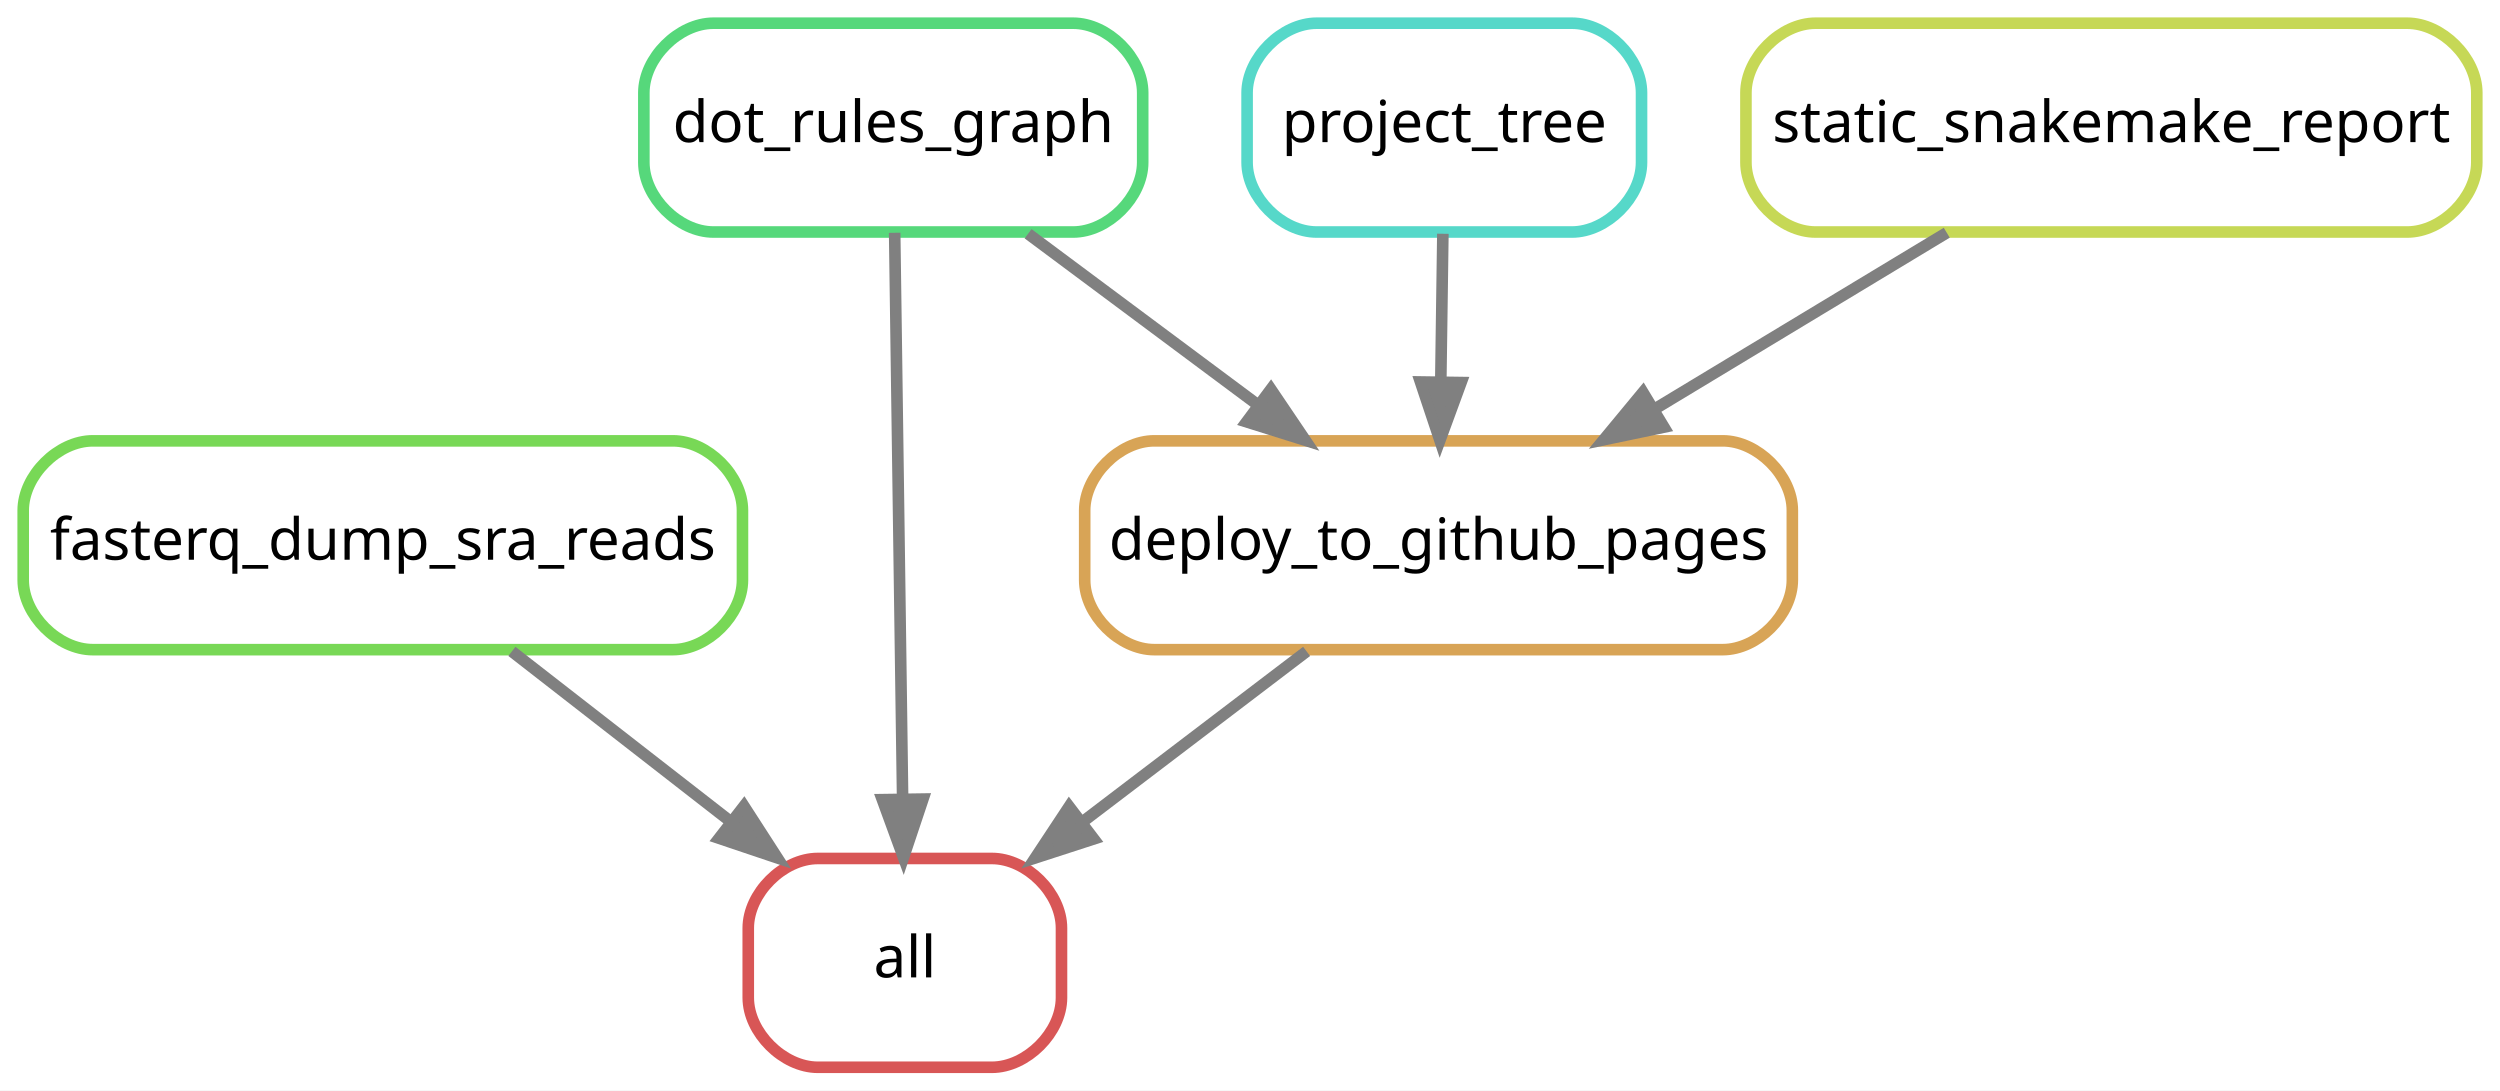
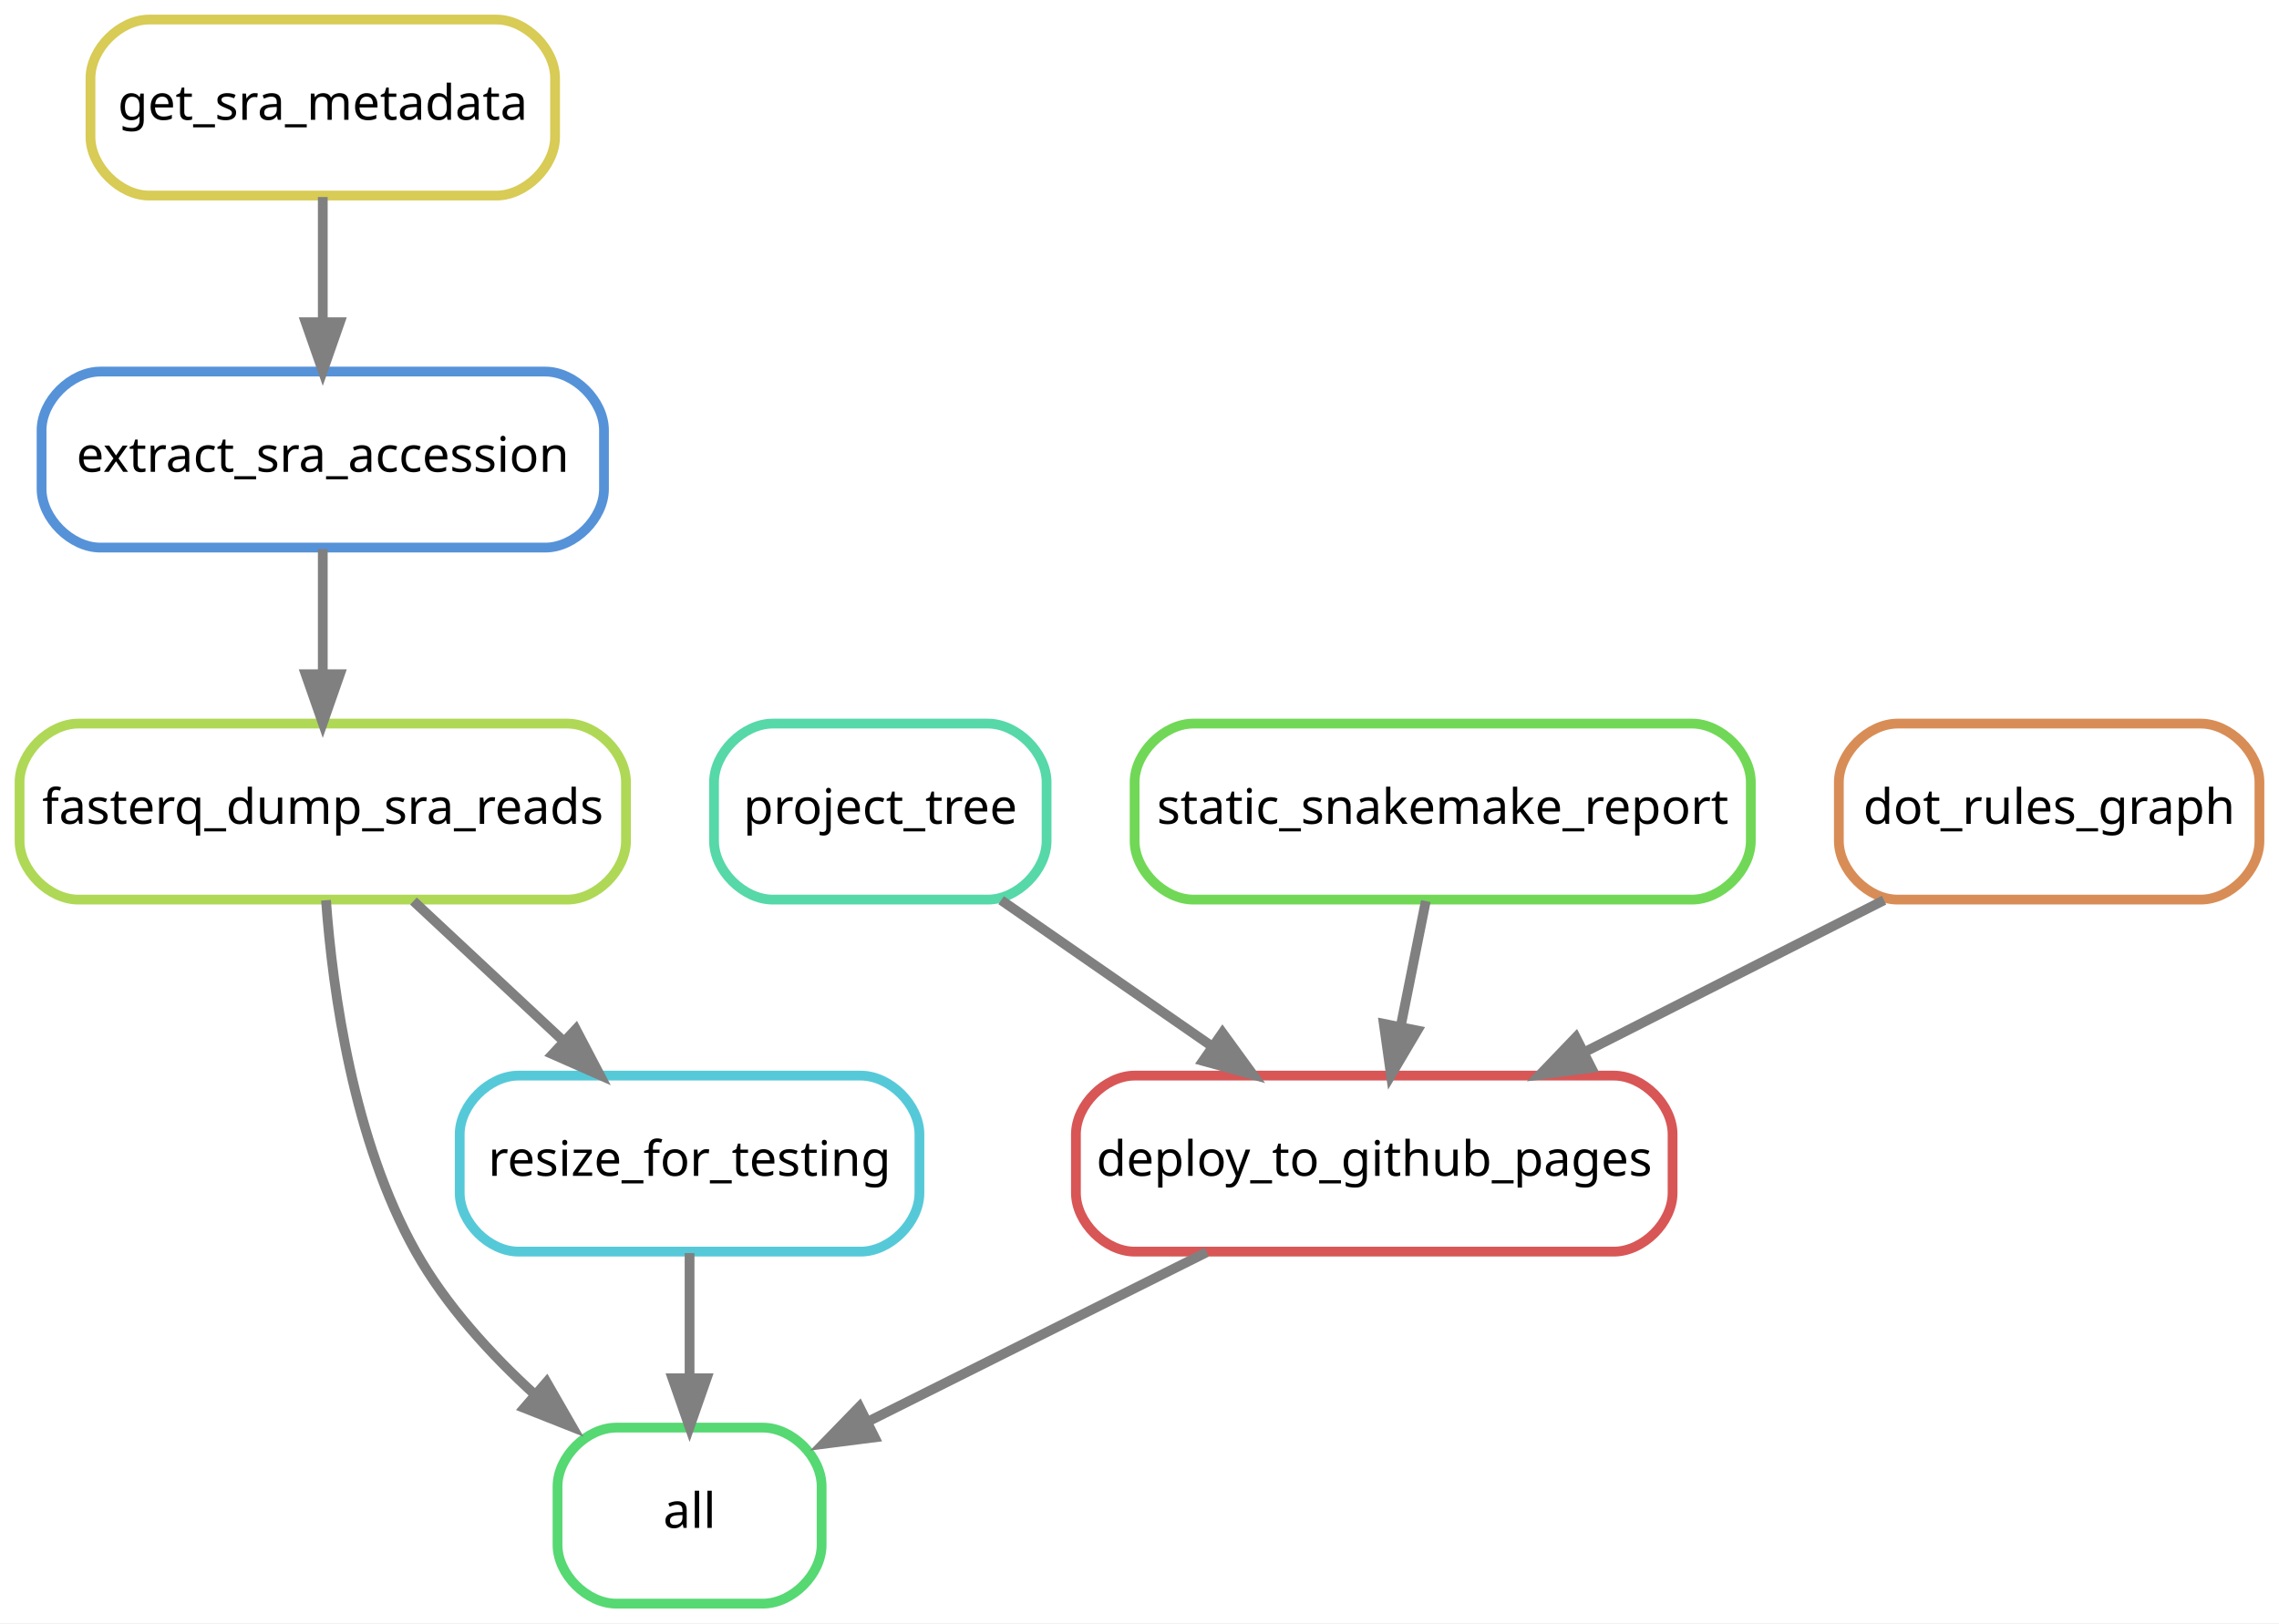
- <svg xmlns="http://www.w3.org/2000/svg" width="431pt" height="188pt" viewBox="0.00 0.00 431.00 188.00">
-   <g id="graph0" class="graph" transform="scale(1 1) rotate(0) translate(4 184)">
-     <polygon fill="white" stroke="none" points="-4,4 -4,-184 427,-184 427,4 -4,4" />
+ <svg xmlns="http://www.w3.org/2000/svg" width="466pt" height="332pt" viewBox="0.00 0.00 466.00 332.00">
+   <g id="graph0" class="graph" transform="scale(1 1) rotate(0) translate(4 328)">
+     <polygon fill="white" stroke="none" points="-4,4 -4,-328 462,-328 462,4 -4,4" />
    <g id="node1" class="node">
-       <path fill="none" stroke="#d85656" stroke-width="2" d="M167,-36C167,-36 137,-36 137,-36 131,-36 125,-30 125,-24 125,-24 125,-12 125,-12 125,-6 131,0 137,0 137,0 167,0 167,0 173,0 179,-6 179,-12 179,-12 179,-24 179,-24 179,-30 173,-36 167,-36" />
-       <text text-anchor="middle" x="152" y="-15.5" font-family="sans" font-size="10.00">all</text>
+       <path fill="none" stroke="#56d873" stroke-width="2" d="M152,-36C152,-36 122,-36 122,-36 116,-36 110,-30 110,-24 110,-24 110,-12 110,-12 110,-6 116,0 122,0 122,0 152,0 152,0 158,0 164,-6 164,-12 164,-12 164,-24 164,-24 164,-30 158,-36 152,-36" />
+       <text text-anchor="middle" x="137" y="-15.5" font-family="sans" font-size="10.00">all</text>
    </g>
    <g id="node2" class="node">
-       <path fill="none" stroke="#78d856" stroke-width="2" d="M112,-108C112,-108 12,-108 12,-108 6,-108 0,-102 0,-96 0,-96 0,-84 0,-84 0,-78 6,-72 12,-72 12,-72 112,-72 112,-72 118,-72 124,-78 124,-84 124,-84 124,-96 124,-96 124,-102 118,-108 112,-108" />
-       <text text-anchor="middle" x="62" y="-87.5" font-family="sans" font-size="10.00">fasterq_dump_sra_reads</text>
+       <path fill="none" stroke="#afd856" stroke-width="2" d="M112,-180C112,-180 12,-180 12,-180 6,-180 0,-174 0,-168 0,-168 0,-156 0,-156 0,-150 6,-144 12,-144 12,-144 112,-144 112,-144 118,-144 124,-150 124,-156 124,-156 124,-168 124,-168 124,-174 118,-180 112,-180" />
+       <text text-anchor="middle" x="62" y="-159.5" font-family="sans" font-size="10.00">fasterq_dump_sra_reads</text>
    </g>
    <g id="edge2" class="edge">
-       <path fill="none" stroke="grey" stroke-width="2" d="M84.25,-71.7C95.58,-62.88 109.53,-52.03 121.82,-42.47" />
-       <polygon fill="grey" stroke="grey" stroke-width="2" points="124.26,-45.01 130.01,-36.1 119.97,-39.48 124.26,-45.01" />
+       <path fill="none" stroke="grey" stroke-width="2" d="M62.66,-143.87C64.03,-125.13 68.24,-94.73 81,-72 87.14,-61.06 96.3,-51.02 105.43,-42.7" />
+       <polygon fill="grey" stroke="grey" stroke-width="2" points="107.76,-45.31 113.04,-36.12 103.18,-40.02 107.76,-45.31" />
+     </g>
+     <g id="node5" class="node">
+       <path fill="none" stroke="#56c9d8" stroke-width="2" d="M172,-108C172,-108 102,-108 102,-108 96,-108 90,-102 90,-96 90,-96 90,-84 90,-84 90,-78 96,-72 102,-72 102,-72 172,-72 172,-72 178,-72 184,-78 184,-84 184,-84 184,-96 184,-96 184,-102 178,-108 172,-108" />
+       <text text-anchor="middle" x="137" y="-87.5" font-family="sans" font-size="10.00">resize_for_testing</text>
+     </g>
+     <g id="edge6" class="edge">
+       <path fill="none" stroke="grey" stroke-width="2" d="M80.54,-143.7C89.8,-135.05 101.16,-124.45 111.26,-115.03" />
+       <polygon fill="grey" stroke="grey" stroke-width="2" points="113.75,-117.49 118.67,-108.1 108.98,-112.37 113.75,-117.49" />
    </g>
    <g id="node3" class="node">
-       <path fill="none" stroke="#56d87b" stroke-width="2" d="M181,-180C181,-180 119,-180 119,-180 113,-180 107,-174 107,-168 107,-168 107,-156 107,-156 107,-150 113,-144 119,-144 119,-144 181,-144 181,-144 187,-144 193,-150 193,-156 193,-156 193,-168 193,-168 193,-174 187,-180 181,-180" />
-       <text text-anchor="middle" x="150" y="-159.5" font-family="sans" font-size="10.00">dot_rules_graph</text>
+       <path fill="none" stroke="#5692d8" stroke-width="2" d="M107.5,-252C107.5,-252 16.5,-252 16.5,-252 10.5,-252 4.5,-246 4.5,-240 4.5,-240 4.5,-228 4.5,-228 4.5,-222 10.5,-216 16.5,-216 16.5,-216 107.5,-216 107.5,-216 113.5,-216 119.5,-222 119.5,-228 119.5,-228 119.5,-240 119.5,-240 119.5,-246 113.5,-252 107.5,-252" />
+       <text text-anchor="middle" x="62" y="-231.5" font-family="sans" font-size="10.00">extract_sra_accession</text>
+     </g>
+     <g id="edge4" class="edge">
+       <path fill="none" stroke="grey" stroke-width="2" d="M62,-215.7C62,-207.98 62,-198.71 62,-190.11" />
+       <polygon fill="grey" stroke="grey" stroke-width="2" points="65.5,-190.1 62,-180.1 58.5,-190.1 65.5,-190.1" />
+     </g>
+     <g id="node4" class="node">
+       <path fill="none" stroke="#d8cb56" stroke-width="2" d="M97.5,-324C97.5,-324 26.5,-324 26.5,-324 20.5,-324 14.5,-318 14.5,-312 14.5,-312 14.5,-300 14.5,-300 14.5,-294 20.5,-288 26.5,-288 26.5,-288 97.5,-288 97.5,-288 103.5,-288 109.5,-294 109.5,-300 109.5,-300 109.5,-312 109.5,-312 109.5,-318 103.5,-324 97.5,-324" />
+       <text text-anchor="middle" x="62" y="-303.5" font-family="sans" font-size="10.00">get_sra_metadata</text>
+     </g>
+     <g id="edge5" class="edge">
+       <path fill="none" stroke="grey" stroke-width="2" d="M62,-287.7C62,-279.98 62,-270.71 62,-262.11" />
+       <polygon fill="grey" stroke="grey" stroke-width="2" points="65.5,-262.1 62,-252.1 58.5,-262.1 65.5,-262.1" />
+     </g>
+     <g id="edge1" class="edge">
+       <path fill="none" stroke="grey" stroke-width="2" d="M137,-71.7C137,-63.98 137,-54.71 137,-46.11" />
+       <polygon fill="grey" stroke="grey" stroke-width="2" points="140.5,-46.1 137,-36.1 133.5,-46.1 140.5,-46.1" />
+     </g>
+     <g id="node6" class="node">
+       <path fill="none" stroke="#d85656" stroke-width="2" d="M326,-108C326,-108 228,-108 228,-108 222,-108 216,-102 216,-96 216,-96 216,-84 216,-84 216,-78 222,-72 228,-72 228,-72 326,-72 326,-72 332,-72 338,-78 338,-84 338,-84 338,-96 338,-96 338,-102 332,-108 326,-108" />
+       <text text-anchor="middle" x="277" y="-87.5" font-family="sans" font-size="10.00">deploy_to_github_pages</text>
    </g>
    <g id="edge3" class="edge">
-       <path fill="none" stroke="grey" stroke-width="2" d="M150.24,-143.87C150.58,-119.67 151.21,-75.21 151.61,-46.39" />
-       <polygon fill="grey" stroke="grey" stroke-width="2" points="155.12,-46.24 151.76,-36.19 148.12,-46.14 155.12,-46.24" />
+       <path fill="none" stroke="grey" stroke-width="2" d="M242.75,-71.88C221.74,-61.37 194.85,-47.92 173.44,-37.22" />
+       <polygon fill="grey" stroke="grey" stroke-width="2" points="174.85,-34.01 164.34,-32.67 171.72,-40.27 174.85,-34.01" />
    </g>
-     <g id="node4" class="node">
-       <path fill="none" stroke="#d8a456" stroke-width="2" d="M293,-108C293,-108 195,-108 195,-108 189,-108 183,-102 183,-96 183,-96 183,-84 183,-84 183,-78 189,-72 195,-72 195,-72 293,-72 293,-72 299,-72 305,-78 305,-84 305,-84 305,-96 305,-96 305,-102 299,-108 293,-108" />
-       <text text-anchor="middle" x="244" y="-87.5" font-family="sans" font-size="10.00">deploy_to_github_pages</text>
+     <g id="node7" class="node">
+       <path fill="none" stroke="#56d8a9" stroke-width="2" d="M198,-180C198,-180 154,-180 154,-180 148,-180 142,-174 142,-168 142,-168 142,-156 142,-156 142,-150 148,-144 154,-144 154,-144 198,-144 198,-144 204,-144 210,-150 210,-156 210,-156 210,-168 210,-168 210,-174 204,-180 198,-180" />
+       <text text-anchor="middle" x="176" y="-159.5" font-family="sans" font-size="10.00">project_tree</text>
    </g>
-     <g id="edge5" class="edge">
-       <path fill="none" stroke="grey" stroke-width="2" d="M173.24,-143.7C185.19,-134.8 199.92,-123.82 212.85,-114.2" />
-       <polygon fill="grey" stroke="grey" stroke-width="2" points="215.1,-116.88 221.03,-108.1 210.92,-111.27 215.1,-116.88" />
+     <g id="edge8" class="edge">
+       <path fill="none" stroke="grey" stroke-width="2" d="M200.71,-143.88C213.67,-134.89 229.73,-123.76 243.77,-114.03" />
+       <polygon fill="grey" stroke="grey" stroke-width="2" points="245.97,-116.76 252.2,-108.19 241.98,-111.01 245.97,-116.76" />
    </g>
-     <g id="edge1" class="edge">
-       <path fill="none" stroke="grey" stroke-width="2" d="M221.26,-71.7C209.56,-62.8 195.14,-51.82 182.49,-42.2" />
-       <polygon fill="grey" stroke="grey" stroke-width="2" points="184.56,-39.37 174.48,-36.1 180.32,-44.94 184.56,-39.37" />
+     <g id="node8" class="node">
+       <path fill="none" stroke="#70d856" stroke-width="2" d="M342,-180C342,-180 240,-180 240,-180 234,-180 228,-174 228,-168 228,-168 228,-156 228,-156 228,-150 234,-144 240,-144 240,-144 342,-144 342,-144 348,-144 354,-150 354,-156 354,-156 354,-168 354,-168 354,-174 348,-180 342,-180" />
+       <text text-anchor="middle" x="291" y="-159.5" font-family="sans" font-size="10.00">static_snakemake_report</text>
    </g>
-     <g id="node5" class="node">
-       <path fill="none" stroke="#56d8c9" stroke-width="2" d="M267,-180C267,-180 223,-180 223,-180 217,-180 211,-174 211,-168 211,-168 211,-156 211,-156 211,-150 217,-144 223,-144 223,-144 267,-144 267,-144 273,-144 279,-150 279,-156 279,-156 279,-168 279,-168 279,-174 273,-180 267,-180" />
-       <text text-anchor="middle" x="245" y="-159.5" font-family="sans" font-size="10.00">project_tree</text>
+     <g id="edge7" class="edge">
+       <path fill="none" stroke="grey" stroke-width="2" d="M287.54,-143.7C286,-135.98 284.14,-126.71 282.42,-118.11" />
+       <polygon fill="grey" stroke="grey" stroke-width="2" points="285.81,-117.22 280.42,-108.1 278.95,-118.6 285.81,-117.22" />
    </g>
-     <g id="edge6" class="edge">
-       <path fill="none" stroke="grey" stroke-width="2" d="M244.75,-143.7C244.64,-135.98 244.51,-126.71 244.39,-118.11" />
-       <polygon fill="grey" stroke="grey" stroke-width="2" points="247.89,-118.05 244.24,-108.1 240.89,-118.15 247.89,-118.05" />
+     <g id="node9" class="node">
+       <path fill="none" stroke="#d88d56" stroke-width="2" d="M446,-180C446,-180 384,-180 384,-180 378,-180 372,-174 372,-168 372,-168 372,-156 372,-156 372,-150 378,-144 384,-144 384,-144 446,-144 446,-144 452,-144 458,-150 458,-156 458,-156 458,-168 458,-168 458,-174 452,-180 446,-180" />
+       <text text-anchor="middle" x="415" y="-159.5" font-family="sans" font-size="10.00">dot_rules_graph</text>
    </g>
-     <g id="node6" class="node">
-       <path fill="none" stroke="#c6d856" stroke-width="2" d="M411,-180C411,-180 309,-180 309,-180 303,-180 297,-174 297,-168 297,-168 297,-156 297,-156 297,-150 303,-144 309,-144 309,-144 411,-144 411,-144 417,-144 423,-150 423,-156 423,-156 423,-168 423,-168 423,-174 417,-180 411,-180" />
-       <text text-anchor="middle" x="360" y="-159.5" font-family="sans" font-size="10.00">static_snakemake_report</text>
-     </g>
-     <g id="edge4" class="edge">
-       <path fill="none" stroke="grey" stroke-width="2" d="M331.62,-143.88C316.46,-134.72 297.59,-123.34 281.26,-113.48" />
-       <polygon fill="grey" stroke="grey" stroke-width="2" points="282.86,-110.36 272.49,-108.19 279.24,-116.35 282.86,-110.36" />
+     <g id="edge9" class="edge">
+       <path fill="none" stroke="grey" stroke-width="2" d="M381.24,-143.88C362.78,-134.51 339.72,-122.81 319.98,-112.8" />
+       <polygon fill="grey" stroke="grey" stroke-width="2" points="321.39,-109.59 310.89,-108.19 318.22,-115.83 321.39,-109.59" />
    </g>
  </g>
</svg>
